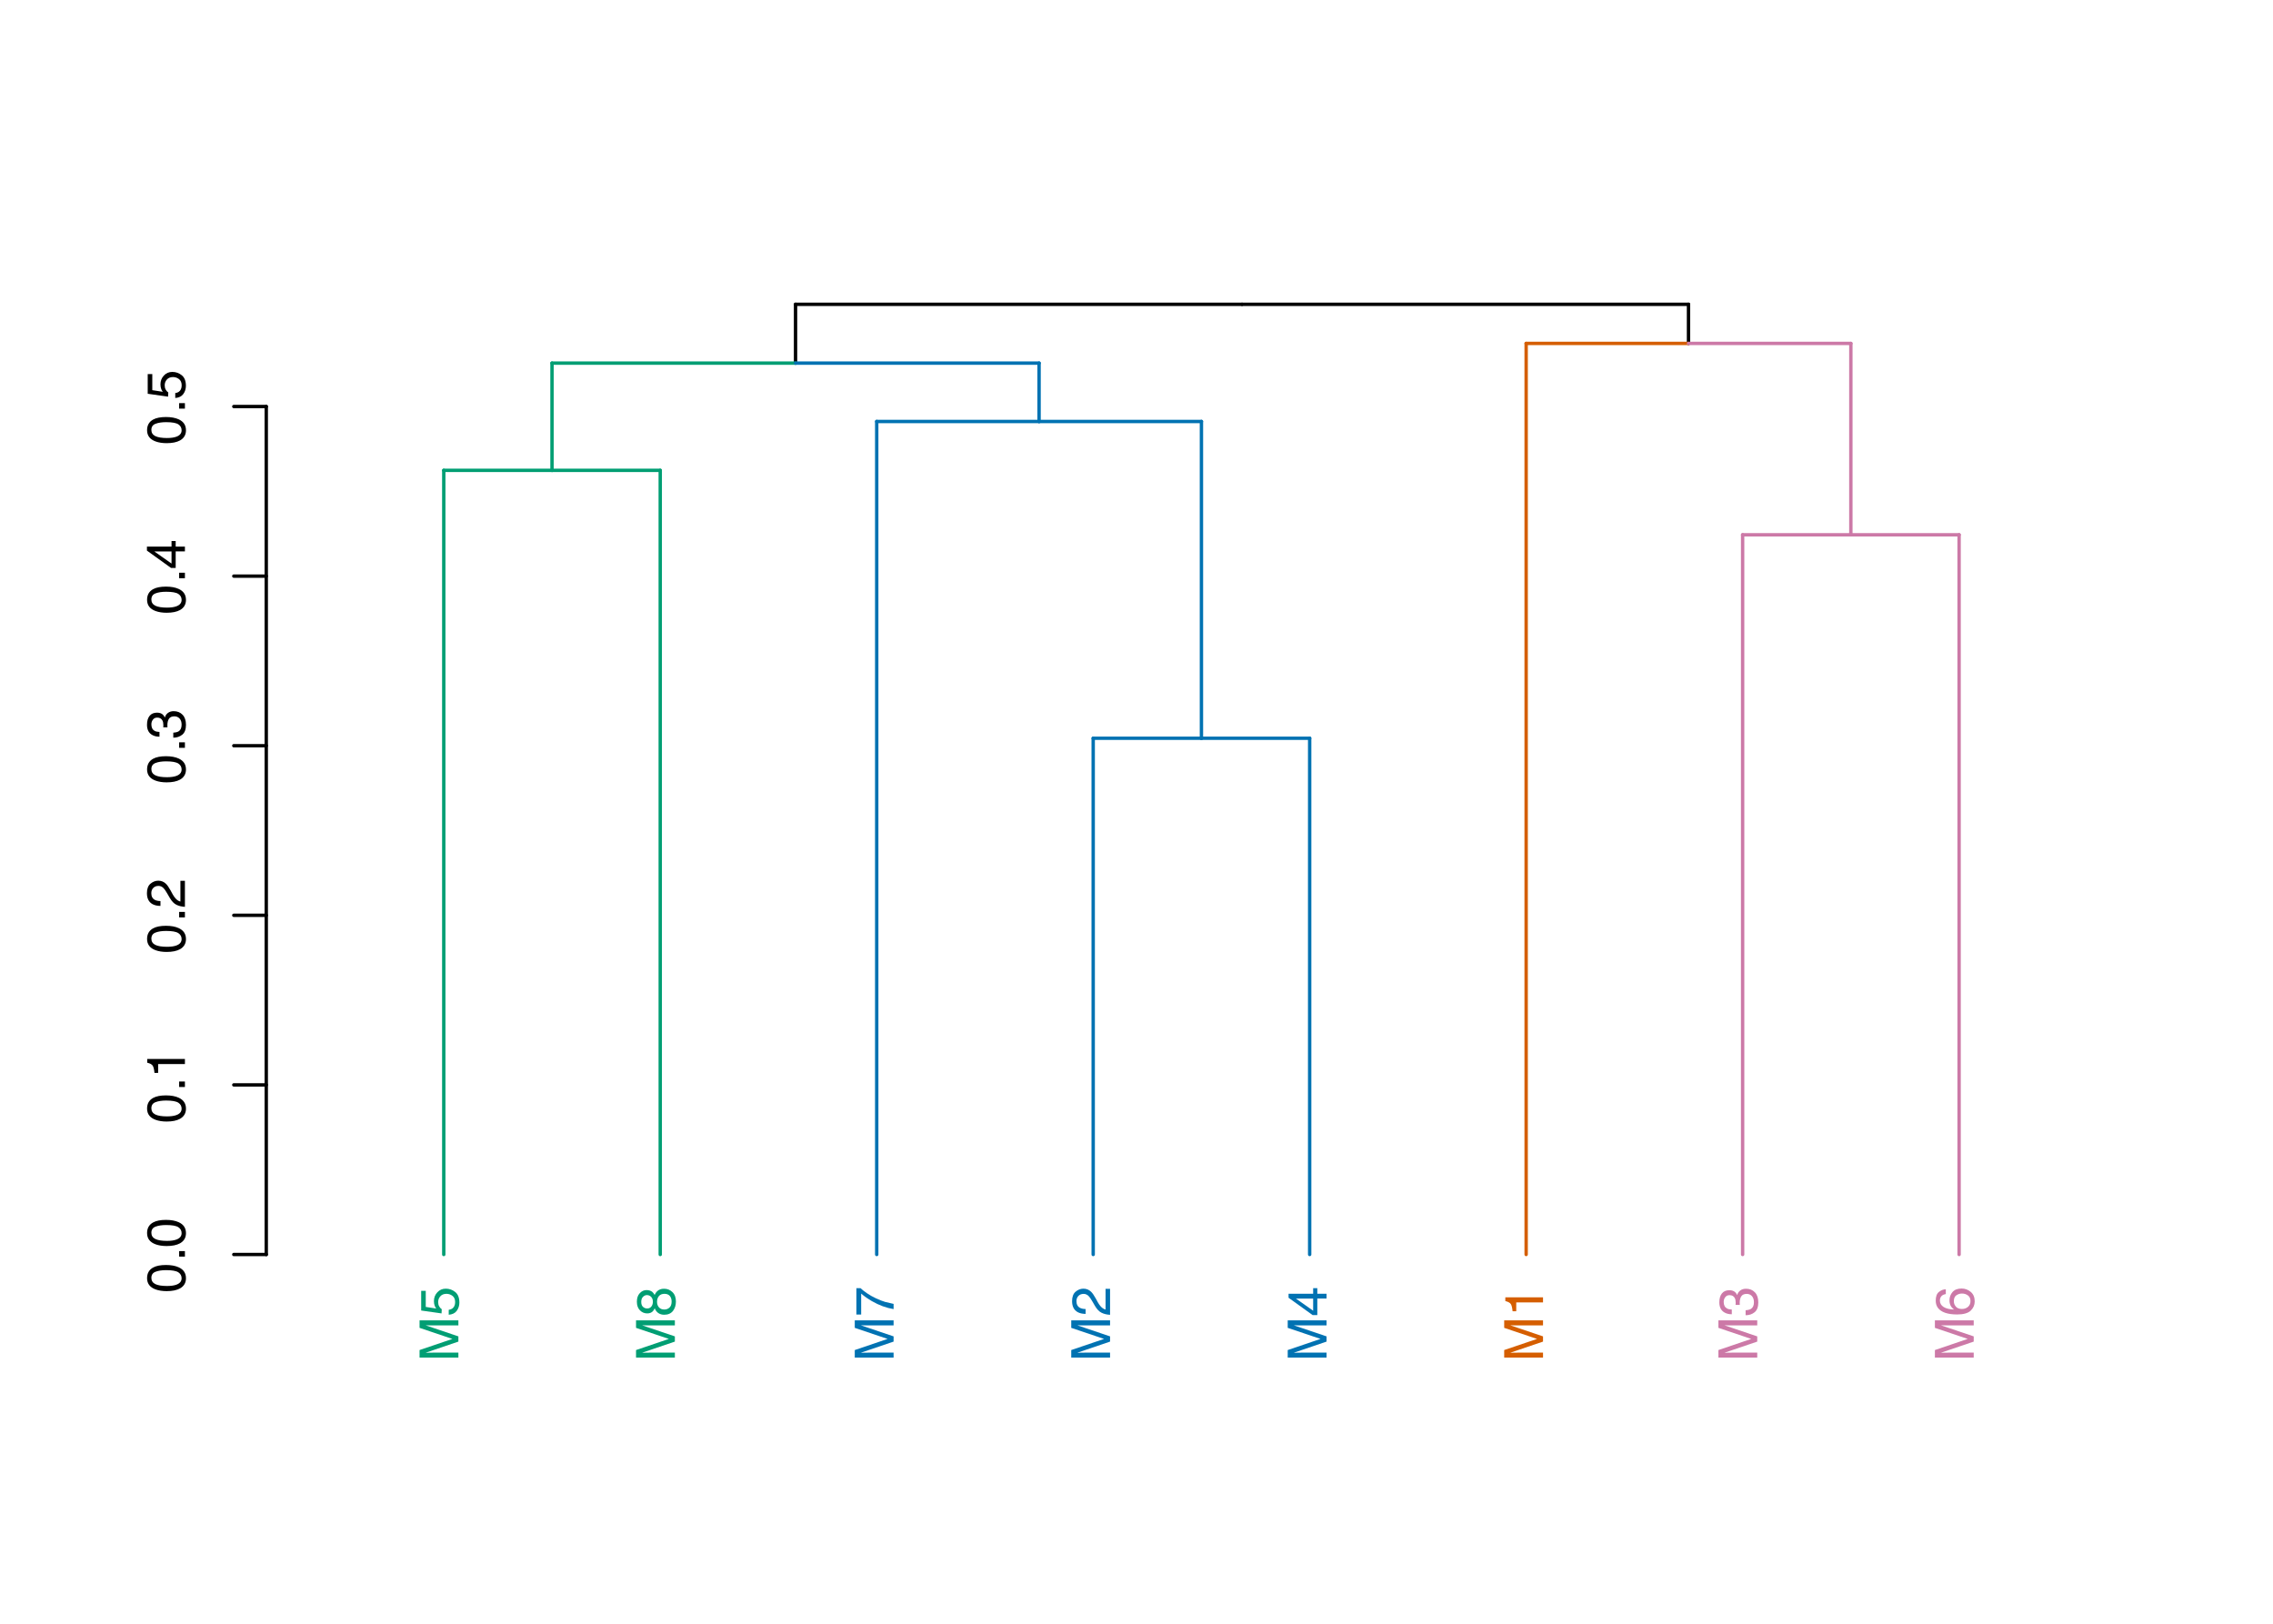
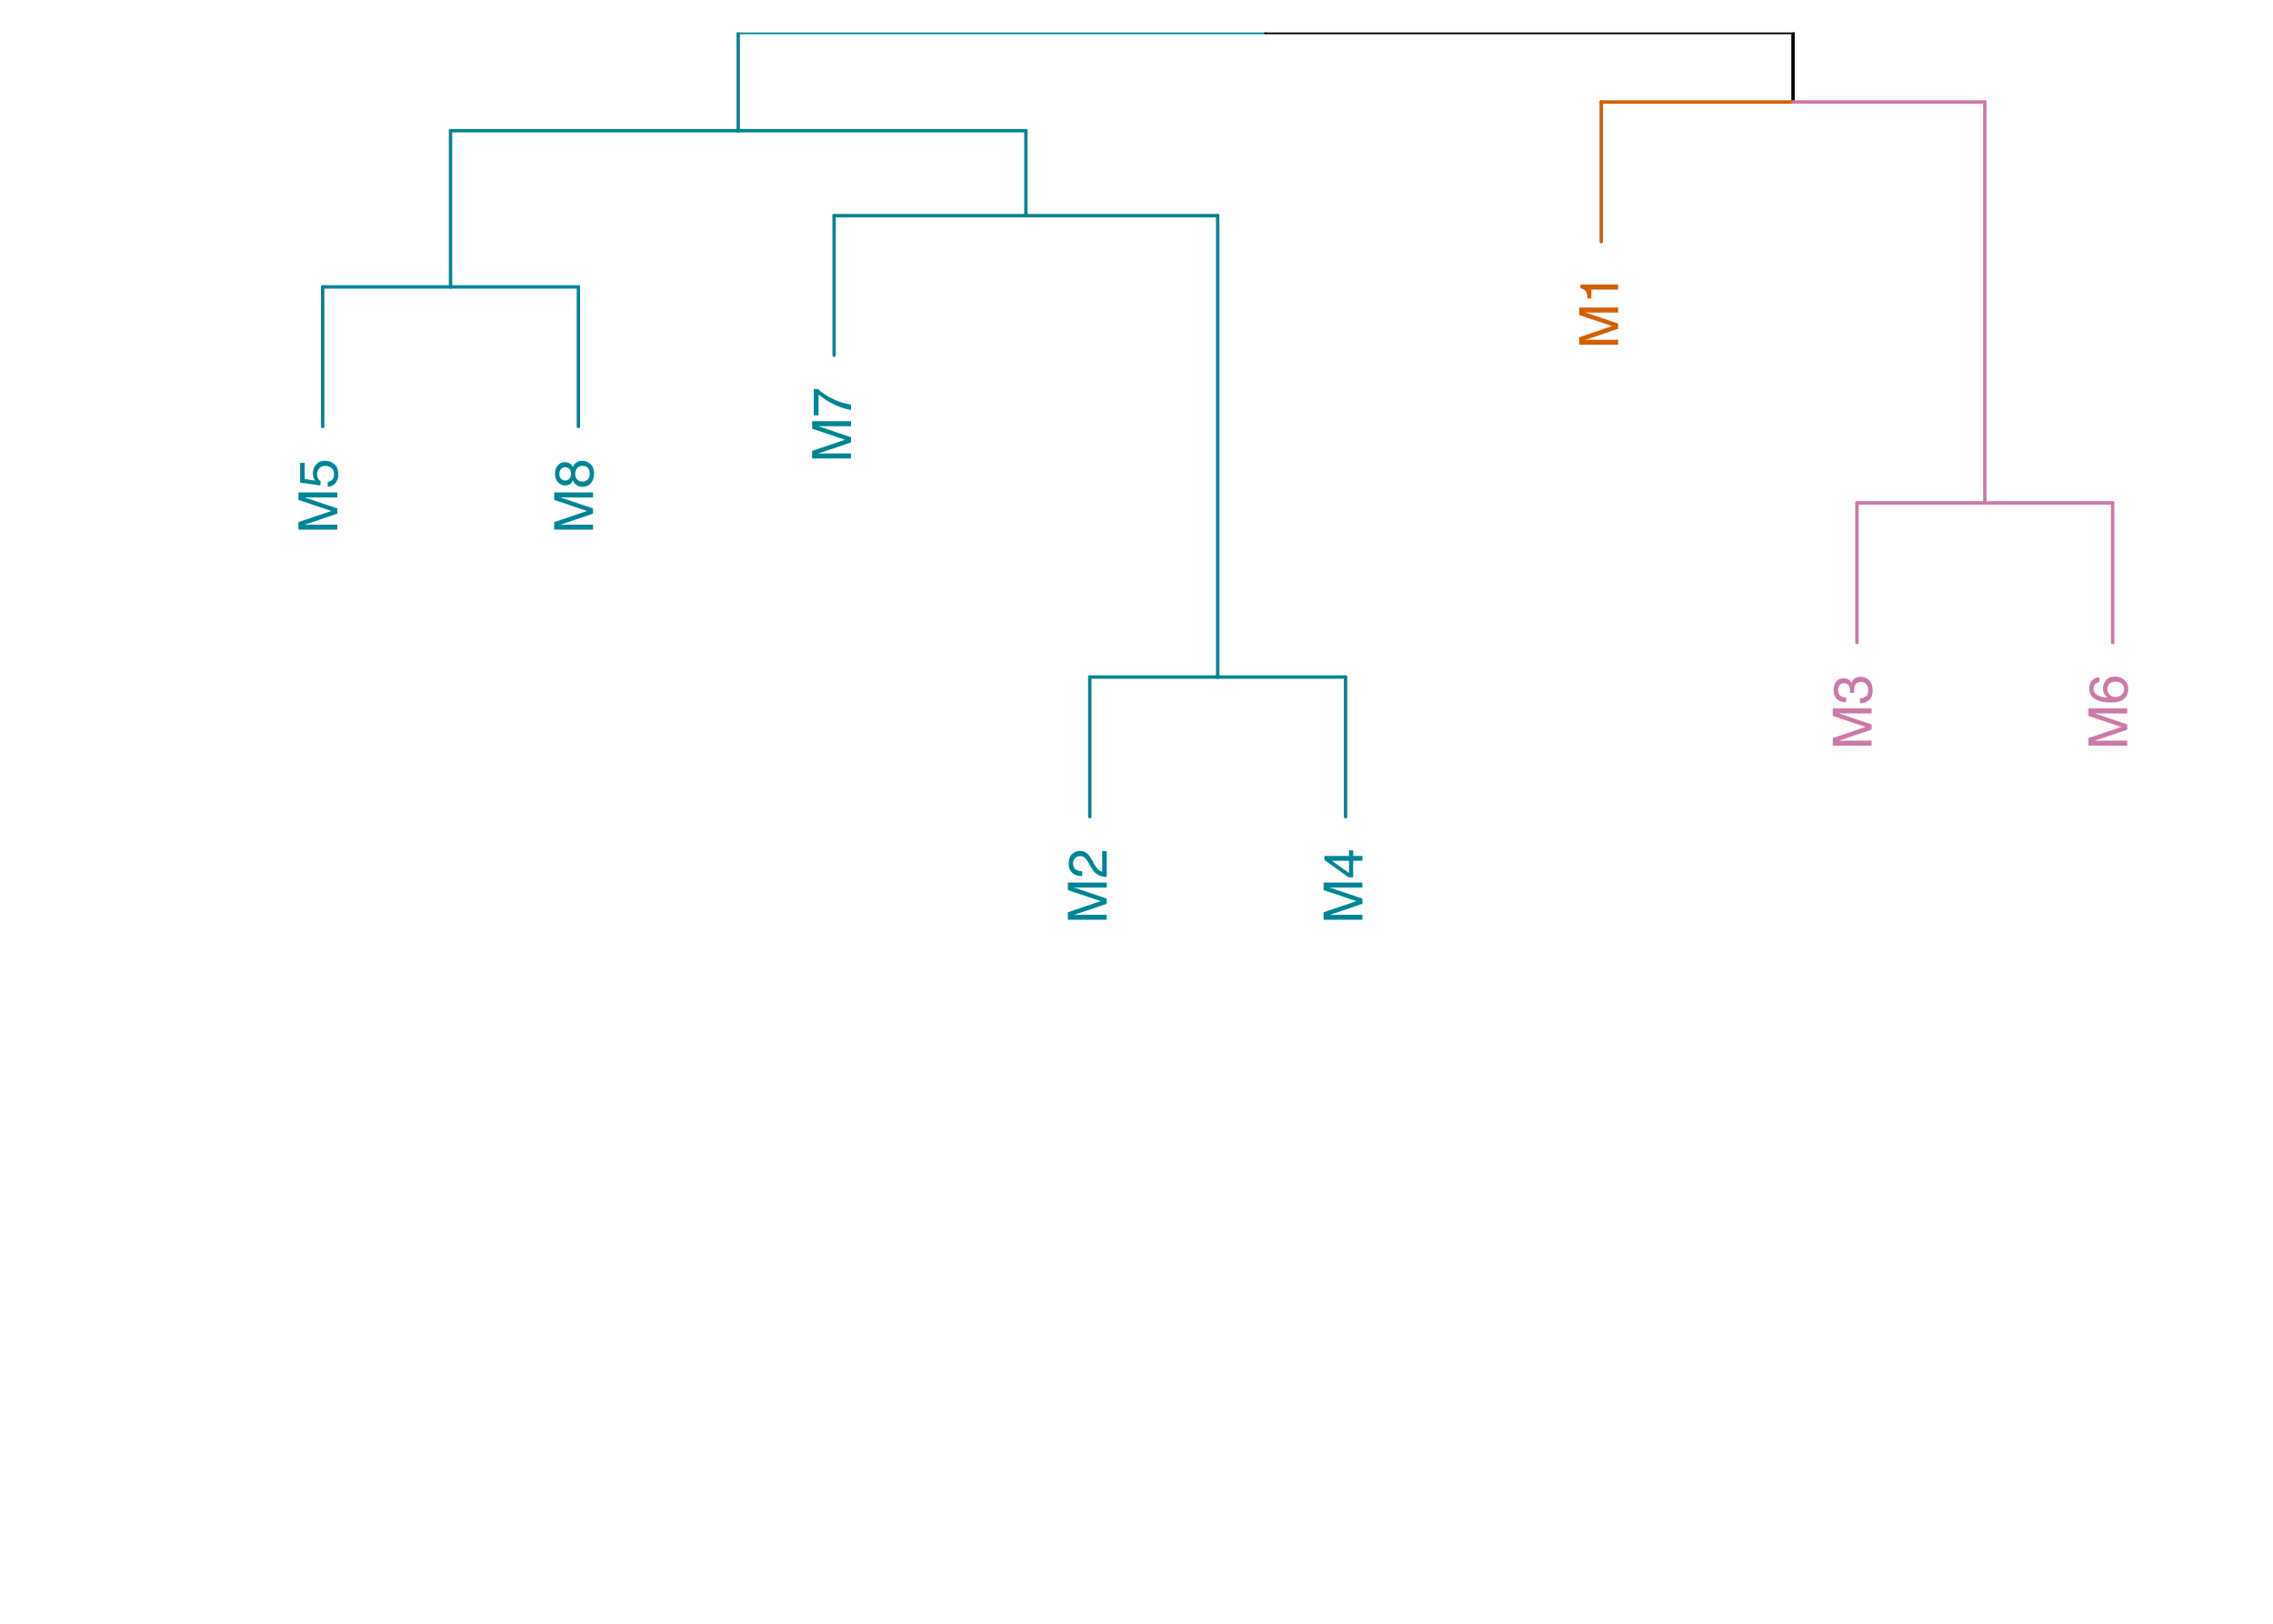
<svg xmlns="http://www.w3.org/2000/svg" xmlns:xlink="http://www.w3.org/1999/xlink" width="504pt" height="360pt" viewBox="0 0 504 360">
  <defs>
    <g>
      <g id="glyph-0-0">
        <path d="M 0 -0.391 L -8.609 -0.391 L -8.609 -7.219 L 0 -7.219 Z M -1.078 -6.141 L -7.531 -6.141 L -7.531 -1.469 L -1.078 -1.469 Z M -1.078 -6.141 " />
      </g>
      <g id="glyph-0-1">
-         <path d="M -8.391 -3.25 C -8.391 -4.332 -7.941 -5.117 -7.047 -5.609 C -6.359 -5.984 -5.41 -6.172 -4.203 -6.172 C -3.066 -6.172 -2.125 -6 -1.375 -5.656 C -0.301 -5.164 0.234 -4.359 0.234 -3.234 C 0.234 -2.234 -0.203 -1.484 -1.078 -0.984 C -1.816 -0.578 -2.801 -0.375 -4.031 -0.375 C -4.977 -0.375 -5.797 -0.5 -6.484 -0.75 C -7.754 -1.207 -8.391 -2.039 -8.391 -3.25 Z M -0.734 -3.234 C -0.734 -3.785 -0.973 -4.223 -1.453 -4.547 C -1.941 -4.867 -2.848 -5.031 -4.172 -5.031 C -5.117 -5.031 -5.898 -4.91 -6.516 -4.672 C -7.129 -4.441 -7.438 -3.988 -7.438 -3.312 C -7.438 -2.688 -7.145 -2.227 -6.562 -1.938 C -5.977 -1.656 -5.117 -1.516 -3.984 -1.516 C -3.129 -1.516 -2.441 -1.609 -1.922 -1.797 C -1.129 -2.078 -0.734 -2.555 -0.734 -3.234 Z M -0.734 -3.234 " />
+         <path d="M -8.609 -0.891 L -8.609 -2.562 L -1.328 -5.031 L -8.609 -7.484 L -8.609 -9.141 L 0 -9.141 L 0 -8.031 L -5.078 -8.031 C -5.254 -8.031 -5.547 -8.031 -5.953 -8.031 C -6.359 -8.039 -6.797 -8.047 -7.266 -8.047 L 0 -5.594 L 0 -4.438 L -7.266 -1.969 L -7 -1.969 C -6.789 -1.969 -6.469 -1.973 -6.031 -1.984 C -5.602 -1.992 -5.285 -2 -5.078 -2 L 0 -2 L 0 -0.891 Z M -8.609 -0.891 " />
      </g>
      <g id="glyph-0-2">
-         <path d="M -1.281 -1.031 L -1.281 -2.25 L 0 -2.25 L 0 -1.031 Z M -1.281 -1.031 " />
+         <path d="M -2.141 -1.484 C -1.535 -1.555 -1.117 -1.836 -0.891 -2.328 C -0.773 -2.578 -0.719 -2.863 -0.719 -3.188 C -0.719 -3.812 -0.914 -4.273 -1.312 -4.578 C -1.707 -4.879 -2.148 -5.031 -2.641 -5.031 C -3.223 -5.031 -3.676 -4.848 -4 -4.484 C -4.32 -4.129 -4.484 -3.703 -4.484 -3.203 C -4.484 -2.836 -4.41 -2.523 -4.266 -2.266 C -4.129 -2.004 -3.938 -1.785 -3.688 -1.609 L -3.734 -0.688 L -8.25 -1.328 L -8.25 -5.688 L -7.234 -5.688 L -7.234 -2.125 L -4.906 -1.766 C -5.051 -1.961 -5.16 -2.148 -5.234 -2.328 C -5.359 -2.641 -5.422 -3 -5.422 -3.406 C -5.422 -4.176 -5.172 -4.828 -4.672 -5.359 C -4.18 -5.898 -3.555 -6.172 -2.797 -6.172 C -2.004 -6.172 -1.301 -5.922 -0.688 -5.422 C -0.082 -4.93 0.219 -4.148 0.219 -3.078 C 0.219 -2.398 0.023 -1.797 -0.359 -1.266 C -0.742 -0.742 -1.336 -0.453 -2.141 -0.391 Z M -2.141 -1.484 " />
      </g>
      <g id="glyph-0-3">
-         <path d="M -5.938 -1.156 L -6.75 -1.156 C -6.82 -1.914 -6.945 -2.441 -7.125 -2.734 C -7.301 -3.035 -7.711 -3.266 -8.359 -3.422 L -8.359 -4.25 L 0 -4.25 L 0 -3.125 L -5.938 -3.125 Z M -5.938 -1.156 " />
+         <path d="M -4.875 -3.266 C -4.875 -3.734 -5.004 -4.098 -5.266 -4.359 C -5.523 -4.617 -5.832 -4.75 -6.188 -4.75 C -6.5 -4.75 -6.785 -4.625 -7.047 -4.375 C -7.316 -4.125 -7.453 -3.742 -7.453 -3.234 C -7.453 -2.723 -7.316 -2.352 -7.047 -2.125 C -6.785 -1.895 -6.484 -1.781 -6.141 -1.781 C -5.742 -1.781 -5.43 -1.926 -5.203 -2.219 C -4.984 -2.52 -4.875 -2.867 -4.875 -3.266 Z M -0.719 -3.328 C -0.719 -3.816 -0.848 -4.223 -1.109 -4.547 C -1.379 -4.867 -1.773 -5.031 -2.297 -5.031 C -2.836 -5.031 -3.25 -4.863 -3.531 -4.531 C -3.812 -4.195 -3.953 -3.77 -3.953 -3.25 C -3.953 -2.75 -3.805 -2.336 -3.516 -2.016 C -3.234 -1.703 -2.836 -1.547 -2.328 -1.547 C -1.891 -1.547 -1.508 -1.691 -1.188 -1.984 C -0.875 -2.273 -0.719 -2.723 -0.719 -3.328 Z M -4.469 -1.828 C -4.594 -1.535 -4.738 -1.305 -4.906 -1.141 C -5.219 -0.836 -5.625 -0.688 -6.125 -0.688 C -6.75 -0.688 -7.285 -0.91 -7.734 -1.359 C -8.191 -1.816 -8.422 -2.457 -8.422 -3.281 C -8.422 -4.094 -8.207 -4.723 -7.781 -5.172 C -7.352 -5.629 -6.859 -5.859 -6.297 -5.859 C -5.773 -5.859 -5.348 -5.727 -5.016 -5.469 C -4.836 -5.32 -4.66 -5.094 -4.484 -4.781 C -4.328 -5.125 -4.145 -5.395 -3.938 -5.594 C -3.539 -5.969 -3.031 -6.156 -2.406 -6.156 C -1.664 -6.156 -1.039 -5.906 -0.531 -5.406 C -0.02 -4.914 0.234 -4.219 0.234 -3.312 C 0.234 -2.488 0.012 -1.797 -0.422 -1.234 C -0.867 -0.672 -1.516 -0.391 -2.359 -0.391 C -2.848 -0.391 -3.273 -0.508 -3.641 -0.75 C -4.004 -0.988 -4.281 -1.348 -4.469 -1.828 Z M -4.469 -1.828 " />
      </g>
      <g id="glyph-0-4">
-         <path d="M 0 -0.375 C -0.719 -0.414 -1.344 -0.566 -1.875 -0.828 C -2.414 -1.086 -2.906 -1.594 -3.344 -2.344 L -4 -3.469 C -4.289 -3.969 -4.539 -4.32 -4.75 -4.531 C -5.07 -4.852 -5.441 -5.016 -5.859 -5.016 C -6.348 -5.016 -6.734 -4.863 -7.016 -4.562 C -7.305 -4.27 -7.453 -3.883 -7.453 -3.406 C -7.453 -2.676 -7.18 -2.176 -6.641 -1.906 C -6.336 -1.75 -5.93 -1.664 -5.422 -1.656 L -5.422 -0.578 C -6.148 -0.586 -6.742 -0.723 -7.203 -0.984 C -8.016 -1.441 -8.422 -2.25 -8.422 -3.406 C -8.422 -4.363 -8.16 -5.062 -7.641 -5.5 C -7.117 -5.945 -6.539 -6.172 -5.906 -6.172 C -5.238 -6.172 -4.664 -5.938 -4.188 -5.469 C -3.906 -5.195 -3.566 -4.707 -3.172 -4 L -2.734 -3.188 C -2.523 -2.812 -2.32 -2.516 -2.125 -2.297 C -1.789 -1.898 -1.414 -1.648 -1 -1.547 L -1 -6.141 L 0 -6.141 Z M 0 -0.375 " />
+         <path d="M -8.25 -6.281 L -7.328 -6.281 C -7.066 -6.008 -6.613 -5.648 -5.969 -5.203 C -5.32 -4.754 -4.625 -4.359 -3.875 -4.016 C -3.133 -3.672 -2.469 -3.41 -1.875 -3.234 C -1.488 -3.129 -0.863 -2.984 0 -2.797 L 0 -1.641 C -1.602 -1.898 -3.195 -2.484 -4.781 -3.391 C -5.707 -3.93 -6.508 -4.492 -7.188 -5.078 L -7.188 -0.438 L -8.25 -0.438 Z M -8.25 -6.281 " />
      </g>
      <g id="glyph-0-5">
-         <path d="M 0.234 -3.125 C 0.234 -2.125 -0.035 -1.398 -0.578 -0.953 C -1.129 -0.504 -1.797 -0.281 -2.578 -0.281 L -2.578 -1.391 C -2.035 -1.43 -1.641 -1.531 -1.391 -1.688 C -0.953 -1.969 -0.734 -2.461 -0.734 -3.172 C -0.734 -3.734 -0.879 -4.18 -1.172 -4.516 C -1.473 -4.848 -1.859 -5.016 -2.328 -5.016 C -2.898 -5.016 -3.301 -4.836 -3.531 -4.484 C -3.77 -4.129 -3.891 -3.641 -3.891 -3.016 C -3.891 -2.941 -3.883 -2.867 -3.875 -2.797 C -3.875 -2.723 -3.875 -2.648 -3.875 -2.578 L -4.812 -2.578 C -4.789 -2.691 -4.781 -2.785 -4.781 -2.859 C -4.781 -2.93 -4.781 -3.008 -4.781 -3.094 C -4.781 -3.488 -4.844 -3.812 -4.969 -4.062 C -5.188 -4.508 -5.578 -4.734 -6.141 -4.734 C -6.555 -4.734 -6.875 -4.582 -7.094 -4.281 C -7.32 -3.988 -7.438 -3.645 -7.438 -3.25 C -7.438 -2.551 -7.203 -2.066 -6.734 -1.797 C -6.484 -1.648 -6.117 -1.566 -5.641 -1.547 L -5.641 -0.5 C -6.266 -0.5 -6.797 -0.625 -7.234 -0.875 C -8.016 -1.301 -8.406 -2.055 -8.406 -3.141 C -8.406 -3.992 -8.211 -4.656 -7.828 -5.125 C -7.453 -5.594 -6.898 -5.828 -6.172 -5.828 C -5.66 -5.828 -5.242 -5.691 -4.922 -5.422 C -4.723 -5.242 -4.566 -5.02 -4.453 -4.75 C -4.328 -5.188 -4.094 -5.531 -3.75 -5.781 C -3.406 -6.031 -2.984 -6.156 -2.484 -6.156 C -1.68 -6.156 -1.023 -5.891 -0.516 -5.359 C -0.016 -4.836 0.234 -4.094 0.234 -3.125 Z M 0.234 -3.125 " />
+         <path d="M 0 -0.375 C -0.719 -0.414 -1.344 -0.566 -1.875 -0.828 C -2.414 -1.086 -2.906 -1.594 -3.344 -2.344 L -4 -3.469 C -4.289 -3.969 -4.539 -4.32 -4.75 -4.531 C -5.07 -4.852 -5.441 -5.016 -5.859 -5.016 C -6.348 -5.016 -6.734 -4.863 -7.016 -4.562 C -7.305 -4.27 -7.453 -3.883 -7.453 -3.406 C -7.453 -2.676 -7.18 -2.176 -6.641 -1.906 C -6.336 -1.75 -5.93 -1.664 -5.422 -1.656 L -5.422 -0.578 C -6.148 -0.586 -6.742 -0.723 -7.203 -0.984 C -8.016 -1.441 -8.422 -2.25 -8.422 -3.406 C -8.422 -4.363 -8.16 -5.062 -7.641 -5.5 C -7.117 -5.945 -6.539 -6.172 -5.906 -6.172 C -5.238 -6.172 -4.664 -5.938 -4.188 -5.469 C -3.906 -5.195 -3.566 -4.707 -3.172 -4 L -2.734 -3.188 C -2.523 -2.812 -2.32 -2.516 -2.125 -2.297 C -1.789 -1.898 -1.414 -1.648 -1 -1.547 L -1 -6.141 L 0 -6.141 Z M 0 -0.375 " />
      </g>
      <g id="glyph-0-6">
        <path d="M -2.969 -3.969 L -6.781 -3.969 L -2.969 -1.281 Z M 0 -3.984 L -2.047 -3.984 L -2.047 -0.312 L -3.078 -0.312 L -8.422 -4.156 L -8.422 -5.047 L -2.969 -5.047 L -2.969 -6.281 L -2.047 -6.281 L -2.047 -5.047 L 0 -5.047 Z M 0 -3.984 " />
      </g>
      <g id="glyph-0-7">
-         <path d="M -2.141 -1.484 C -1.535 -1.555 -1.117 -1.836 -0.891 -2.328 C -0.773 -2.578 -0.719 -2.863 -0.719 -3.188 C -0.719 -3.812 -0.914 -4.273 -1.312 -4.578 C -1.707 -4.879 -2.148 -5.031 -2.641 -5.031 C -3.223 -5.031 -3.676 -4.848 -4 -4.484 C -4.32 -4.129 -4.484 -3.703 -4.484 -3.203 C -4.484 -2.836 -4.41 -2.523 -4.266 -2.266 C -4.129 -2.004 -3.938 -1.785 -3.688 -1.609 L -3.734 -0.688 L -8.25 -1.328 L -8.25 -5.688 L -7.234 -5.688 L -7.234 -2.125 L -4.906 -1.766 C -5.051 -1.961 -5.16 -2.148 -5.234 -2.328 C -5.359 -2.641 -5.422 -3 -5.422 -3.406 C -5.422 -4.176 -5.172 -4.828 -4.672 -5.359 C -4.18 -5.898 -3.555 -6.172 -2.797 -6.172 C -2.004 -6.172 -1.301 -5.922 -0.688 -5.422 C -0.082 -4.93 0.219 -4.148 0.219 -3.078 C 0.219 -2.398 0.023 -1.797 -0.359 -1.266 C -0.742 -0.742 -1.336 -0.453 -2.141 -0.391 Z M -2.141 -1.484 " />
+         <path d="M -5.938 -1.156 L -6.75 -1.156 C -6.82 -1.914 -6.945 -2.441 -7.125 -2.734 C -7.301 -3.035 -7.711 -3.266 -8.359 -3.422 L -8.359 -4.25 L 0 -4.25 L 0 -3.125 L -5.938 -3.125 Z M -5.938 -1.156 " />
      </g>
      <g id="glyph-0-8">
-         <path d="M -8.609 -0.891 L -8.609 -2.562 L -1.328 -5.031 L -8.609 -7.484 L -8.609 -9.141 L 0 -9.141 L 0 -8.031 L -5.078 -8.031 C -5.254 -8.031 -5.547 -8.031 -5.953 -8.031 C -6.359 -8.039 -6.797 -8.047 -7.266 -8.047 L 0 -5.594 L 0 -4.438 L -7.266 -1.969 L -7 -1.969 C -6.789 -1.969 -6.469 -1.973 -6.031 -1.984 C -5.602 -1.992 -5.285 -2 -5.078 -2 L 0 -2 L 0 -0.891 Z M -8.609 -0.891 " />
+         <path d="M 0.234 -3.125 C 0.234 -2.125 -0.035 -1.398 -0.578 -0.953 C -1.129 -0.504 -1.797 -0.281 -2.578 -0.281 L -2.578 -1.391 C -2.035 -1.43 -1.641 -1.531 -1.391 -1.688 C -0.953 -1.969 -0.734 -2.461 -0.734 -3.172 C -0.734 -3.734 -0.879 -4.18 -1.172 -4.516 C -1.473 -4.848 -1.859 -5.016 -2.328 -5.016 C -2.898 -5.016 -3.301 -4.836 -3.531 -4.484 C -3.77 -4.129 -3.891 -3.641 -3.891 -3.016 C -3.891 -2.941 -3.883 -2.867 -3.875 -2.797 C -3.875 -2.723 -3.875 -2.648 -3.875 -2.578 L -4.812 -2.578 C -4.789 -2.691 -4.781 -2.785 -4.781 -2.859 C -4.781 -2.93 -4.781 -3.008 -4.781 -3.094 C -4.781 -3.488 -4.844 -3.812 -4.969 -4.062 C -5.188 -4.508 -5.578 -4.734 -6.141 -4.734 C -6.555 -4.734 -6.875 -4.582 -7.094 -4.281 C -7.32 -3.988 -7.438 -3.645 -7.438 -3.25 C -7.438 -2.551 -7.203 -2.066 -6.734 -1.797 C -6.484 -1.648 -6.117 -1.566 -5.641 -1.547 L -5.641 -0.5 C -6.266 -0.5 -6.797 -0.625 -7.234 -0.875 C -8.016 -1.301 -8.406 -2.055 -8.406 -3.141 C -8.406 -3.992 -8.211 -4.656 -7.828 -5.125 C -7.453 -5.594 -6.898 -5.828 -6.172 -5.828 C -5.66 -5.828 -5.242 -5.691 -4.922 -5.422 C -4.723 -5.242 -4.566 -5.02 -4.453 -4.75 C -4.328 -5.188 -4.094 -5.531 -3.75 -5.781 C -3.406 -6.031 -2.984 -6.156 -2.484 -6.156 C -1.68 -6.156 -1.023 -5.891 -0.516 -5.359 C -0.016 -4.836 0.234 -4.094 0.234 -3.125 Z M 0.234 -3.125 " />
      </g>
      <g id="glyph-0-9">
-         <path d="M -4.875 -3.266 C -4.875 -3.734 -5.004 -4.098 -5.266 -4.359 C -5.523 -4.617 -5.832 -4.75 -6.188 -4.75 C -6.5 -4.75 -6.785 -4.625 -7.047 -4.375 C -7.316 -4.125 -7.453 -3.742 -7.453 -3.234 C -7.453 -2.723 -7.316 -2.352 -7.047 -2.125 C -6.785 -1.895 -6.484 -1.781 -6.141 -1.781 C -5.742 -1.781 -5.43 -1.926 -5.203 -2.219 C -4.984 -2.52 -4.875 -2.867 -4.875 -3.266 Z M -0.719 -3.328 C -0.719 -3.816 -0.848 -4.223 -1.109 -4.547 C -1.379 -4.867 -1.773 -5.031 -2.297 -5.031 C -2.836 -5.031 -3.25 -4.863 -3.531 -4.531 C -3.812 -4.195 -3.953 -3.77 -3.953 -3.25 C -3.953 -2.75 -3.805 -2.336 -3.516 -2.016 C -3.234 -1.703 -2.836 -1.547 -2.328 -1.547 C -1.891 -1.547 -1.508 -1.691 -1.188 -1.984 C -0.875 -2.273 -0.719 -2.723 -0.719 -3.328 Z M -4.469 -1.828 C -4.594 -1.535 -4.738 -1.305 -4.906 -1.141 C -5.219 -0.836 -5.625 -0.688 -6.125 -0.688 C -6.75 -0.688 -7.285 -0.91 -7.734 -1.359 C -8.191 -1.816 -8.422 -2.457 -8.422 -3.281 C -8.422 -4.094 -8.207 -4.723 -7.781 -5.172 C -7.352 -5.629 -6.859 -5.859 -6.297 -5.859 C -5.773 -5.859 -5.348 -5.727 -5.016 -5.469 C -4.836 -5.32 -4.66 -5.094 -4.484 -4.781 C -4.328 -5.125 -4.145 -5.395 -3.938 -5.594 C -3.539 -5.969 -3.031 -6.156 -2.406 -6.156 C -1.664 -6.156 -1.039 -5.906 -0.531 -5.406 C -0.02 -4.914 0.234 -4.219 0.234 -3.312 C 0.234 -2.488 0.012 -1.797 -0.422 -1.234 C -0.867 -0.672 -1.516 -0.391 -2.359 -0.391 C -2.848 -0.391 -3.273 -0.508 -3.641 -0.75 C -4.004 -0.988 -4.281 -1.348 -4.469 -1.828 Z M -4.469 -1.828 " />
-       </g>
-       <g id="glyph-0-10">
-         <path d="M -8.25 -6.281 L -7.328 -6.281 C -7.066 -6.008 -6.613 -5.648 -5.969 -5.203 C -5.32 -4.754 -4.625 -4.359 -3.875 -4.016 C -3.133 -3.672 -2.469 -3.41 -1.875 -3.234 C -1.488 -3.129 -0.863 -2.984 0 -2.797 L 0 -1.641 C -1.602 -1.898 -3.195 -2.484 -4.781 -3.391 C -5.707 -3.93 -6.508 -4.492 -7.188 -5.078 L -7.188 -0.438 L -8.25 -0.438 Z M -8.25 -6.281 " />
-       </g>
-       <g id="glyph-0-11">
        <path d="M -8.422 -3.516 C -8.422 -4.453 -8.176 -5.102 -7.688 -5.469 C -7.207 -5.844 -6.707 -6.031 -6.188 -6.031 L -6.188 -4.984 C -6.52 -4.922 -6.781 -4.82 -6.969 -4.688 C -7.32 -4.426 -7.5 -4.039 -7.5 -3.531 C -7.5 -2.938 -7.223 -2.461 -6.672 -2.109 C -6.129 -1.766 -5.352 -1.578 -4.344 -1.547 C -4.695 -1.785 -4.961 -2.086 -5.141 -2.453 C -5.297 -2.785 -5.375 -3.16 -5.375 -3.578 C -5.375 -4.285 -5.148 -4.898 -4.703 -5.422 C -4.254 -5.941 -3.582 -6.203 -2.688 -6.203 C -1.926 -6.203 -1.25 -5.953 -0.656 -5.453 C -0.07 -4.961 0.219 -4.258 0.219 -3.344 C 0.219 -2.551 -0.078 -1.867 -0.672 -1.297 C -1.273 -0.734 -2.281 -0.453 -3.688 -0.453 C -4.727 -0.453 -5.613 -0.578 -6.344 -0.828 C -7.727 -1.316 -8.422 -2.211 -8.422 -3.516 Z M -0.719 -3.438 C -0.719 -3.988 -0.906 -4.398 -1.281 -4.672 C -1.656 -4.953 -2.098 -5.094 -2.609 -5.094 C -3.035 -5.094 -3.441 -4.969 -3.828 -4.719 C -4.211 -4.477 -4.406 -4.031 -4.406 -3.375 C -4.406 -2.926 -4.254 -2.531 -3.953 -2.188 C -3.66 -1.844 -3.211 -1.672 -2.609 -1.672 C -2.078 -1.672 -1.629 -1.828 -1.266 -2.141 C -0.898 -2.453 -0.719 -2.883 -0.719 -3.438 Z M -0.719 -3.438 " />
      </g>
    </g>
+     <clipPath id="clip-0">
+       <path clip-rule="nonzero" d="M 163 7.199 L 282 7.199 L 282 8 L 163 8 Z M 163 7.199 " />
+     </clipPath>
+     <clipPath id="clip-1">
+       <path clip-rule="nonzero" d="M 163 7.199 L 165 7.199 L 165 30 L 163 30 Z M 163 7.199 " />
+     </clipPath>
+     <clipPath id="clip-2">
+       <path clip-rule="nonzero" d="M 280 7.199 L 398 7.199 L 398 8 L 280 8 Z M 280 7.199 " />
+     </clipPath>
+     <clipPath id="clip-3">
+       <path clip-rule="nonzero" d="M 397 7.199 L 398 7.199 L 398 23 L 397 23 Z M 397 7.199 " />
+     </clipPath>
  </defs>
  <rect x="-50.4" y="-36" width="604.8" height="432" fill="rgb(100%, 100%, 100%)" fill-opacity="1" />
-   <path fill="none" stroke-width="0.75" stroke-linecap="round" stroke-linejoin="round" stroke="rgb(0%, 0%, 0%)" stroke-opacity="1" stroke-miterlimit="10" d="M 59.039 278.133 L 59.039 90.129 " />
-   <path fill="none" stroke-width="0.75" stroke-linecap="round" stroke-linejoin="round" stroke="rgb(0%, 0%, 0%)" stroke-opacity="1" stroke-miterlimit="10" d="M 59.039 278.133 L 51.84 278.133 " />
-   <path fill="none" stroke-width="0.75" stroke-linecap="round" stroke-linejoin="round" stroke="rgb(0%, 0%, 0%)" stroke-opacity="1" stroke-miterlimit="10" d="M 59.039 240.531 L 51.84 240.531 " />
-   <path fill="none" stroke-width="0.75" stroke-linecap="round" stroke-linejoin="round" stroke="rgb(0%, 0%, 0%)" stroke-opacity="1" stroke-miterlimit="10" d="M 59.039 202.93 L 51.84 202.93 " />
-   <path fill="none" stroke-width="0.75" stroke-linecap="round" stroke-linejoin="round" stroke="rgb(0%, 0%, 0%)" stroke-opacity="1" stroke-miterlimit="10" d="M 59.039 165.332 L 51.84 165.332 " />
-   <path fill="none" stroke-width="0.75" stroke-linecap="round" stroke-linejoin="round" stroke="rgb(0%, 0%, 0%)" stroke-opacity="1" stroke-miterlimit="10" d="M 59.039 127.73 L 51.84 127.73 " />
-   <path fill="none" stroke-width="0.75" stroke-linecap="round" stroke-linejoin="round" stroke="rgb(0%, 0%, 0%)" stroke-opacity="1" stroke-miterlimit="10" d="M 59.039 90.129 L 51.84 90.129 " />
-   <g fill="rgb(0%, 0%, 0%)" fill-opacity="1">
-     <use xlink:href="#glyph-0-1" x="41.002" y="286.633" />
-     <use xlink:href="#glyph-0-2" x="41.002" y="279.633" />
-     <use xlink:href="#glyph-0-1" x="41.002" y="276.633" />
+   <g clip-path="url(#clip-0)">
+     <path fill="none" stroke-width="0.75" stroke-linecap="round" stroke-linejoin="round" stroke="rgb(0%, 52.157%, 58.431%)" stroke-opacity="1" stroke-miterlimit="10" d="M 280.633 7.199 L 163.688 7.199 " />
  </g>
-   <g fill="rgb(0%, 0%, 0%)" fill-opacity="1">
-     <use xlink:href="#glyph-0-1" x="41.002" y="249.031" />
-     <use xlink:href="#glyph-0-2" x="41.002" y="242.031" />
-     <use xlink:href="#glyph-0-3" x="41.002" y="239.031" />
+   <g clip-path="url(#clip-1)">
+     <path fill="none" stroke-width="0.75" stroke-linecap="round" stroke-linejoin="round" stroke="rgb(0%, 52.157%, 58.431%)" stroke-opacity="1" stroke-miterlimit="10" d="M 163.688 7.199 L 163.688 28.977 " />
  </g>
-   <g fill="rgb(0%, 0%, 0%)" fill-opacity="1">
-     <use xlink:href="#glyph-0-1" x="41.002" y="211.43" />
-     <use xlink:href="#glyph-0-2" x="41.002" y="204.43" />
-     <use xlink:href="#glyph-0-4" x="41.002" y="201.43" />
+   <g clip-path="url(#clip-2)">
+     <path fill="none" stroke-width="0.75" stroke-linecap="round" stroke-linejoin="round" stroke="rgb(0%, 0%, 0%)" stroke-opacity="1" stroke-miterlimit="10" d="M 280.633 7.199 L 397.574 7.199 " />
  </g>
-   <g fill="rgb(0%, 0%, 0%)" fill-opacity="1">
-     <use xlink:href="#glyph-0-1" x="41.002" y="173.832" />
-     <use xlink:href="#glyph-0-2" x="41.002" y="166.832" />
-     <use xlink:href="#glyph-0-5" x="41.002" y="163.832" />
+   <g clip-path="url(#clip-3)">
+     <path fill="none" stroke-width="0.75" stroke-linecap="round" stroke-linejoin="round" stroke="rgb(0%, 0%, 0%)" stroke-opacity="1" stroke-miterlimit="10" d="M 397.574 7.199 L 397.574 22.617 " />
  </g>
-   <g fill="rgb(0%, 0%, 0%)" fill-opacity="1">
-     <use xlink:href="#glyph-0-1" x="41.002" y="136.23" />
-     <use xlink:href="#glyph-0-2" x="41.002" y="129.23" />
-     <use xlink:href="#glyph-0-6" x="41.002" y="126.23" />
+   <path fill="none" stroke-width="0.75" stroke-linecap="round" stroke-linejoin="round" stroke="rgb(0%, 52.157%, 58.431%)" stroke-opacity="1" stroke-miterlimit="10" d="M 163.688 28.977 L 99.898 28.977 " />
+   <path fill="none" stroke-width="0.75" stroke-linecap="round" stroke-linejoin="round" stroke="rgb(0%, 52.157%, 58.431%)" stroke-opacity="1" stroke-miterlimit="10" d="M 99.898 28.977 L 99.898 63.609 " />
+   <path fill="none" stroke-width="0.75" stroke-linecap="round" stroke-linejoin="round" stroke="rgb(0%, 52.157%, 58.431%)" stroke-opacity="1" stroke-miterlimit="10" d="M 163.688 28.977 L 227.477 28.977 " />
+   <path fill="none" stroke-width="0.75" stroke-linecap="round" stroke-linejoin="round" stroke="rgb(0%, 52.157%, 58.431%)" stroke-opacity="1" stroke-miterlimit="10" d="M 227.477 28.977 L 227.477 47.824 " />
+   <path fill="none" stroke-width="0.75" stroke-linecap="round" stroke-linejoin="round" stroke="rgb(0%, 52.157%, 58.431%)" stroke-opacity="1" stroke-miterlimit="10" d="M 99.898 63.609 L 71.551 63.609 " />
+   <path fill="none" stroke-width="0.75" stroke-linecap="round" stroke-linejoin="round" stroke="rgb(0%, 52.157%, 58.431%)" stroke-opacity="1" stroke-miterlimit="10" d="M 71.551 63.609 L 71.551 94.57 " />
+   <path fill="none" stroke-width="0.75" stroke-linecap="round" stroke-linejoin="round" stroke="rgb(0%, 52.157%, 58.431%)" stroke-opacity="1" stroke-miterlimit="10" d="M 99.898 63.609 L 128.25 63.609 " />
+   <path fill="none" stroke-width="0.75" stroke-linecap="round" stroke-linejoin="round" stroke="rgb(0%, 52.157%, 58.431%)" stroke-opacity="1" stroke-miterlimit="10" d="M 128.25 63.609 L 128.25 94.57 " />
+   <g fill="rgb(0%, 52.157%, 58.431%)" fill-opacity="1">
+     <use xlink:href="#glyph-0-1" x="74.791" y="118.32" />
+     <use xlink:href="#glyph-0-2" x="74.791" y="108.32" />
  </g>
-   <g fill="rgb(0%, 0%, 0%)" fill-opacity="1">
-     <use xlink:href="#glyph-0-1" x="41.002" y="98.629" />
-     <use xlink:href="#glyph-0-2" x="41.002" y="91.629" />
-     <use xlink:href="#glyph-0-7" x="41.002" y="88.629" />
+   <g fill="rgb(0%, 52.157%, 58.431%)" fill-opacity="1">
+     <use xlink:href="#glyph-0-1" x="131.49" y="118.32" />
+     <use xlink:href="#glyph-0-3" x="131.49" y="108.32" />
  </g>
-   <path fill="none" stroke-width="0.75" stroke-linecap="round" stroke-linejoin="round" stroke="rgb(0%, 0%, 0%)" stroke-opacity="1" stroke-miterlimit="10" d="M 275.398 67.465 L 176.398 67.465 " />
-   <path fill="none" stroke-width="0.75" stroke-linecap="round" stroke-linejoin="round" stroke="rgb(0%, 0%, 0%)" stroke-opacity="1" stroke-miterlimit="10" d="M 176.398 67.465 L 176.398 80.504 " />
-   <path fill="none" stroke-width="0.75" stroke-linecap="round" stroke-linejoin="round" stroke="rgb(0%, 0%, 0%)" stroke-opacity="1" stroke-miterlimit="10" d="M 275.398 67.465 L 374.398 67.465 " />
-   <path fill="none" stroke-width="0.75" stroke-linecap="round" stroke-linejoin="round" stroke="rgb(0%, 0%, 0%)" stroke-opacity="1" stroke-miterlimit="10" d="M 374.398 67.465 L 374.398 76.141 " />
-   <path fill="none" stroke-width="0.75" stroke-linecap="round" stroke-linejoin="round" stroke="rgb(0%, 61.961%, 45.098%)" stroke-opacity="1" stroke-miterlimit="10" d="M 176.398 80.504 L 122.398 80.504 " />
-   <path fill="none" stroke-width="0.75" stroke-linecap="round" stroke-linejoin="round" stroke="rgb(0%, 61.961%, 45.098%)" stroke-opacity="1" stroke-miterlimit="10" d="M 122.398 80.504 L 122.398 104.285 " />
-   <path fill="none" stroke-width="0.75" stroke-linecap="round" stroke-linejoin="round" stroke="rgb(0%, 44.706%, 69.804%)" stroke-opacity="1" stroke-miterlimit="10" d="M 176.398 80.504 L 230.398 80.504 " />
-   <path fill="none" stroke-width="0.75" stroke-linecap="round" stroke-linejoin="round" stroke="rgb(0%, 44.706%, 69.804%)" stroke-opacity="1" stroke-miterlimit="10" d="M 230.398 80.504 L 230.398 93.445 " />
-   <path fill="none" stroke-width="0.75" stroke-linecap="round" stroke-linejoin="round" stroke="rgb(0%, 61.961%, 45.098%)" stroke-opacity="1" stroke-miterlimit="10" d="M 122.398 104.285 L 98.398 104.285 " />
-   <path fill="none" stroke-width="0.75" stroke-linecap="round" stroke-linejoin="round" stroke="rgb(0%, 61.961%, 45.098%)" stroke-opacity="1" stroke-miterlimit="10" d="M 98.398 104.285 L 98.398 278.133 " />
-   <path fill="none" stroke-width="0.75" stroke-linecap="round" stroke-linejoin="round" stroke="rgb(0%, 61.961%, 45.098%)" stroke-opacity="1" stroke-miterlimit="10" d="M 122.398 104.285 L 146.398 104.285 " />
-   <path fill="none" stroke-width="0.75" stroke-linecap="round" stroke-linejoin="round" stroke="rgb(0%, 61.961%, 45.098%)" stroke-opacity="1" stroke-miterlimit="10" d="M 146.398 104.285 L 146.398 278.133 " />
-   <g fill="rgb(0%, 61.961%, 45.098%)" fill-opacity="1">
-     <use xlink:href="#glyph-0-8" x="101.639" y="301.883" />
-     <use xlink:href="#glyph-0-7" x="101.639" y="291.883" />
+   <path fill="none" stroke-width="0.75" stroke-linecap="round" stroke-linejoin="round" stroke="rgb(0%, 52.157%, 58.431%)" stroke-opacity="1" stroke-miterlimit="10" d="M 227.477 47.824 L 184.949 47.824 " />
+   <path fill="none" stroke-width="0.75" stroke-linecap="round" stroke-linejoin="round" stroke="rgb(0%, 52.157%, 58.431%)" stroke-opacity="1" stroke-miterlimit="10" d="M 184.949 47.824 L 184.949 78.781 " />
+   <path fill="none" stroke-width="0.75" stroke-linecap="round" stroke-linejoin="round" stroke="rgb(0%, 52.157%, 58.431%)" stroke-opacity="1" stroke-miterlimit="10" d="M 227.477 47.824 L 270 47.824 " />
+   <path fill="none" stroke-width="0.75" stroke-linecap="round" stroke-linejoin="round" stroke="rgb(0%, 52.157%, 58.431%)" stroke-opacity="1" stroke-miterlimit="10" d="M 270 47.824 L 270 150.109 " />
+   <g fill="rgb(0%, 52.157%, 58.431%)" fill-opacity="1">
+     <use xlink:href="#glyph-0-1" x="188.689" y="102.531" />
+     <use xlink:href="#glyph-0-4" x="188.689" y="92.531" />
  </g>
-   <g fill="rgb(0%, 61.961%, 45.098%)" fill-opacity="1">
-     <use xlink:href="#glyph-0-8" x="149.639" y="301.883" />
-     <use xlink:href="#glyph-0-9" x="149.639" y="291.883" />
+   <path fill="none" stroke-width="0.75" stroke-linecap="round" stroke-linejoin="round" stroke="rgb(0%, 52.157%, 58.431%)" stroke-opacity="1" stroke-miterlimit="10" d="M 270 150.109 L 241.648 150.109 " />
+   <path fill="none" stroke-width="0.75" stroke-linecap="round" stroke-linejoin="round" stroke="rgb(0%, 52.157%, 58.431%)" stroke-opacity="1" stroke-miterlimit="10" d="M 241.648 150.109 L 241.648 181.07 " />
+   <path fill="none" stroke-width="0.75" stroke-linecap="round" stroke-linejoin="round" stroke="rgb(0%, 52.157%, 58.431%)" stroke-opacity="1" stroke-miterlimit="10" d="M 270 150.109 L 298.352 150.109 " />
+   <path fill="none" stroke-width="0.75" stroke-linecap="round" stroke-linejoin="round" stroke="rgb(0%, 52.157%, 58.431%)" stroke-opacity="1" stroke-miterlimit="10" d="M 298.352 150.109 L 298.352 181.07 " />
+   <g fill="rgb(0%, 52.157%, 58.431%)" fill-opacity="1">
+     <use xlink:href="#glyph-0-1" x="245.389" y="204.82" />
+     <use xlink:href="#glyph-0-5" x="245.389" y="194.82" />
  </g>
-   <path fill="none" stroke-width="0.75" stroke-linecap="round" stroke-linejoin="round" stroke="rgb(0%, 44.706%, 69.804%)" stroke-opacity="1" stroke-miterlimit="10" d="M 230.398 93.445 L 194.398 93.445 " />
-   <path fill="none" stroke-width="0.75" stroke-linecap="round" stroke-linejoin="round" stroke="rgb(0%, 44.706%, 69.804%)" stroke-opacity="1" stroke-miterlimit="10" d="M 194.398 93.445 L 194.398 278.133 " />
-   <path fill="none" stroke-width="0.75" stroke-linecap="round" stroke-linejoin="round" stroke="rgb(0%, 44.706%, 69.804%)" stroke-opacity="1" stroke-miterlimit="10" d="M 230.398 93.445 L 266.398 93.445 " />
-   <path fill="none" stroke-width="0.75" stroke-linecap="round" stroke-linejoin="round" stroke="rgb(0%, 44.706%, 69.804%)" stroke-opacity="1" stroke-miterlimit="10" d="M 266.398 93.445 L 266.398 163.68 " />
-   <g fill="rgb(0%, 44.706%, 69.804%)" fill-opacity="1">
-     <use xlink:href="#glyph-0-8" x="198.139" y="301.883" />
-     <use xlink:href="#glyph-0-10" x="198.139" y="291.883" />
+   <g fill="rgb(0%, 52.157%, 58.431%)" fill-opacity="1">
+     <use xlink:href="#glyph-0-1" x="302.092" y="204.82" />
+     <use xlink:href="#glyph-0-6" x="302.092" y="194.82" />
  </g>
-   <path fill="none" stroke-width="0.75" stroke-linecap="round" stroke-linejoin="round" stroke="rgb(0%, 44.706%, 69.804%)" stroke-opacity="1" stroke-miterlimit="10" d="M 266.398 163.68 L 242.398 163.68 " />
-   <path fill="none" stroke-width="0.75" stroke-linecap="round" stroke-linejoin="round" stroke="rgb(0%, 44.706%, 69.804%)" stroke-opacity="1" stroke-miterlimit="10" d="M 242.398 163.68 L 242.398 278.133 " />
-   <path fill="none" stroke-width="0.75" stroke-linecap="round" stroke-linejoin="round" stroke="rgb(0%, 44.706%, 69.804%)" stroke-opacity="1" stroke-miterlimit="10" d="M 266.398 163.68 L 290.398 163.68 " />
-   <path fill="none" stroke-width="0.75" stroke-linecap="round" stroke-linejoin="round" stroke="rgb(0%, 44.706%, 69.804%)" stroke-opacity="1" stroke-miterlimit="10" d="M 290.398 163.68 L 290.398 278.133 " />
-   <g fill="rgb(0%, 44.706%, 69.804%)" fill-opacity="1">
-     <use xlink:href="#glyph-0-8" x="246.139" y="301.883" />
-     <use xlink:href="#glyph-0-4" x="246.139" y="291.883" />
+   <path fill="none" stroke-width="0.75" stroke-linecap="round" stroke-linejoin="round" stroke="rgb(83.529%, 36.863%, 0%)" stroke-opacity="1" stroke-miterlimit="10" d="M 397.574 22.617 L 355.051 22.617 " />
+   <path fill="none" stroke-width="0.75" stroke-linecap="round" stroke-linejoin="round" stroke="rgb(83.529%, 36.863%, 0%)" stroke-opacity="1" stroke-miterlimit="10" d="M 355.051 22.617 L 355.051 53.578 " />
+   <path fill="none" stroke-width="0.75" stroke-linecap="round" stroke-linejoin="round" stroke="rgb(80%, 47.451%, 65.49%)" stroke-opacity="1" stroke-miterlimit="10" d="M 397.574 22.617 L 440.102 22.617 " />
+   <path fill="none" stroke-width="0.75" stroke-linecap="round" stroke-linejoin="round" stroke="rgb(80%, 47.451%, 65.49%)" stroke-opacity="1" stroke-miterlimit="10" d="M 440.102 22.617 L 440.102 111.496 " />
+   <g fill="rgb(83.529%, 36.863%, 0%)" fill-opacity="1">
+     <use xlink:href="#glyph-0-1" x="358.791" y="77.328" />
+     <use xlink:href="#glyph-0-7" x="358.791" y="67.328" />
  </g>
-   <g fill="rgb(0%, 44.706%, 69.804%)" fill-opacity="1">
-     <use xlink:href="#glyph-0-8" x="294.139" y="301.883" />
-     <use xlink:href="#glyph-0-6" x="294.139" y="291.883" />
-   </g>
-   <path fill="none" stroke-width="0.75" stroke-linecap="round" stroke-linejoin="round" stroke="rgb(83.529%, 36.863%, 0%)" stroke-opacity="1" stroke-miterlimit="10" d="M 374.398 76.141 L 338.398 76.141 " />
-   <path fill="none" stroke-width="0.75" stroke-linecap="round" stroke-linejoin="round" stroke="rgb(83.529%, 36.863%, 0%)" stroke-opacity="1" stroke-miterlimit="10" d="M 338.398 76.141 L 338.398 278.133 " />
-   <path fill="none" stroke-width="0.75" stroke-linecap="round" stroke-linejoin="round" stroke="rgb(80%, 47.451%, 65.49%)" stroke-opacity="1" stroke-miterlimit="10" d="M 374.398 76.141 L 410.398 76.141 " />
-   <path fill="none" stroke-width="0.75" stroke-linecap="round" stroke-linejoin="round" stroke="rgb(80%, 47.451%, 65.49%)" stroke-opacity="1" stroke-miterlimit="10" d="M 410.398 76.141 L 410.398 118.566 " />
-   <g fill="rgb(83.529%, 36.863%, 0%)" fill-opacity="1">
-     <use xlink:href="#glyph-0-8" x="342.139" y="301.883" />
-     <use xlink:href="#glyph-0-3" x="342.139" y="291.883" />
-   </g>
-   <path fill="none" stroke-width="0.75" stroke-linecap="round" stroke-linejoin="round" stroke="rgb(80%, 47.451%, 65.49%)" stroke-opacity="1" stroke-miterlimit="10" d="M 410.398 118.566 L 386.398 118.566 " />
-   <path fill="none" stroke-width="0.75" stroke-linecap="round" stroke-linejoin="round" stroke="rgb(80%, 47.451%, 65.49%)" stroke-opacity="1" stroke-miterlimit="10" d="M 386.398 118.566 L 386.398 278.133 " />
-   <path fill="none" stroke-width="0.75" stroke-linecap="round" stroke-linejoin="round" stroke="rgb(80%, 47.451%, 65.49%)" stroke-opacity="1" stroke-miterlimit="10" d="M 410.398 118.566 L 434.398 118.566 " />
-   <path fill="none" stroke-width="0.75" stroke-linecap="round" stroke-linejoin="round" stroke="rgb(80%, 47.451%, 65.49%)" stroke-opacity="1" stroke-miterlimit="10" d="M 434.398 118.566 L 434.398 278.133 " />
+   <path fill="none" stroke-width="0.75" stroke-linecap="round" stroke-linejoin="round" stroke="rgb(80%, 47.451%, 65.49%)" stroke-opacity="1" stroke-miterlimit="10" d="M 440.102 111.496 L 411.75 111.496 " />
+   <path fill="none" stroke-width="0.75" stroke-linecap="round" stroke-linejoin="round" stroke="rgb(80%, 47.451%, 65.49%)" stroke-opacity="1" stroke-miterlimit="10" d="M 411.75 111.496 L 411.75 142.453 " />
+   <path fill="none" stroke-width="0.75" stroke-linecap="round" stroke-linejoin="round" stroke="rgb(80%, 47.451%, 65.49%)" stroke-opacity="1" stroke-miterlimit="10" d="M 440.102 111.496 L 468.449 111.496 " />
+   <path fill="none" stroke-width="0.75" stroke-linecap="round" stroke-linejoin="round" stroke="rgb(80%, 47.451%, 65.49%)" stroke-opacity="1" stroke-miterlimit="10" d="M 468.449 111.496 L 468.449 142.453 " />
  <g fill="rgb(80%, 47.451%, 65.49%)" fill-opacity="1">
-     <use xlink:href="#glyph-0-8" x="389.639" y="301.883" />
-     <use xlink:href="#glyph-0-5" x="389.639" y="291.883" />
+     <use xlink:href="#glyph-0-1" x="414.99" y="166.203" />
+     <use xlink:href="#glyph-0-8" x="414.99" y="156.203" />
  </g>
  <g fill="rgb(80%, 47.451%, 65.49%)" fill-opacity="1">
-     <use xlink:href="#glyph-0-8" x="437.639" y="301.883" />
-     <use xlink:href="#glyph-0-11" x="437.639" y="291.883" />
+     <use xlink:href="#glyph-0-1" x="471.689" y="166.203" />
+     <use xlink:href="#glyph-0-9" x="471.689" y="156.203" />
  </g>
</svg>
